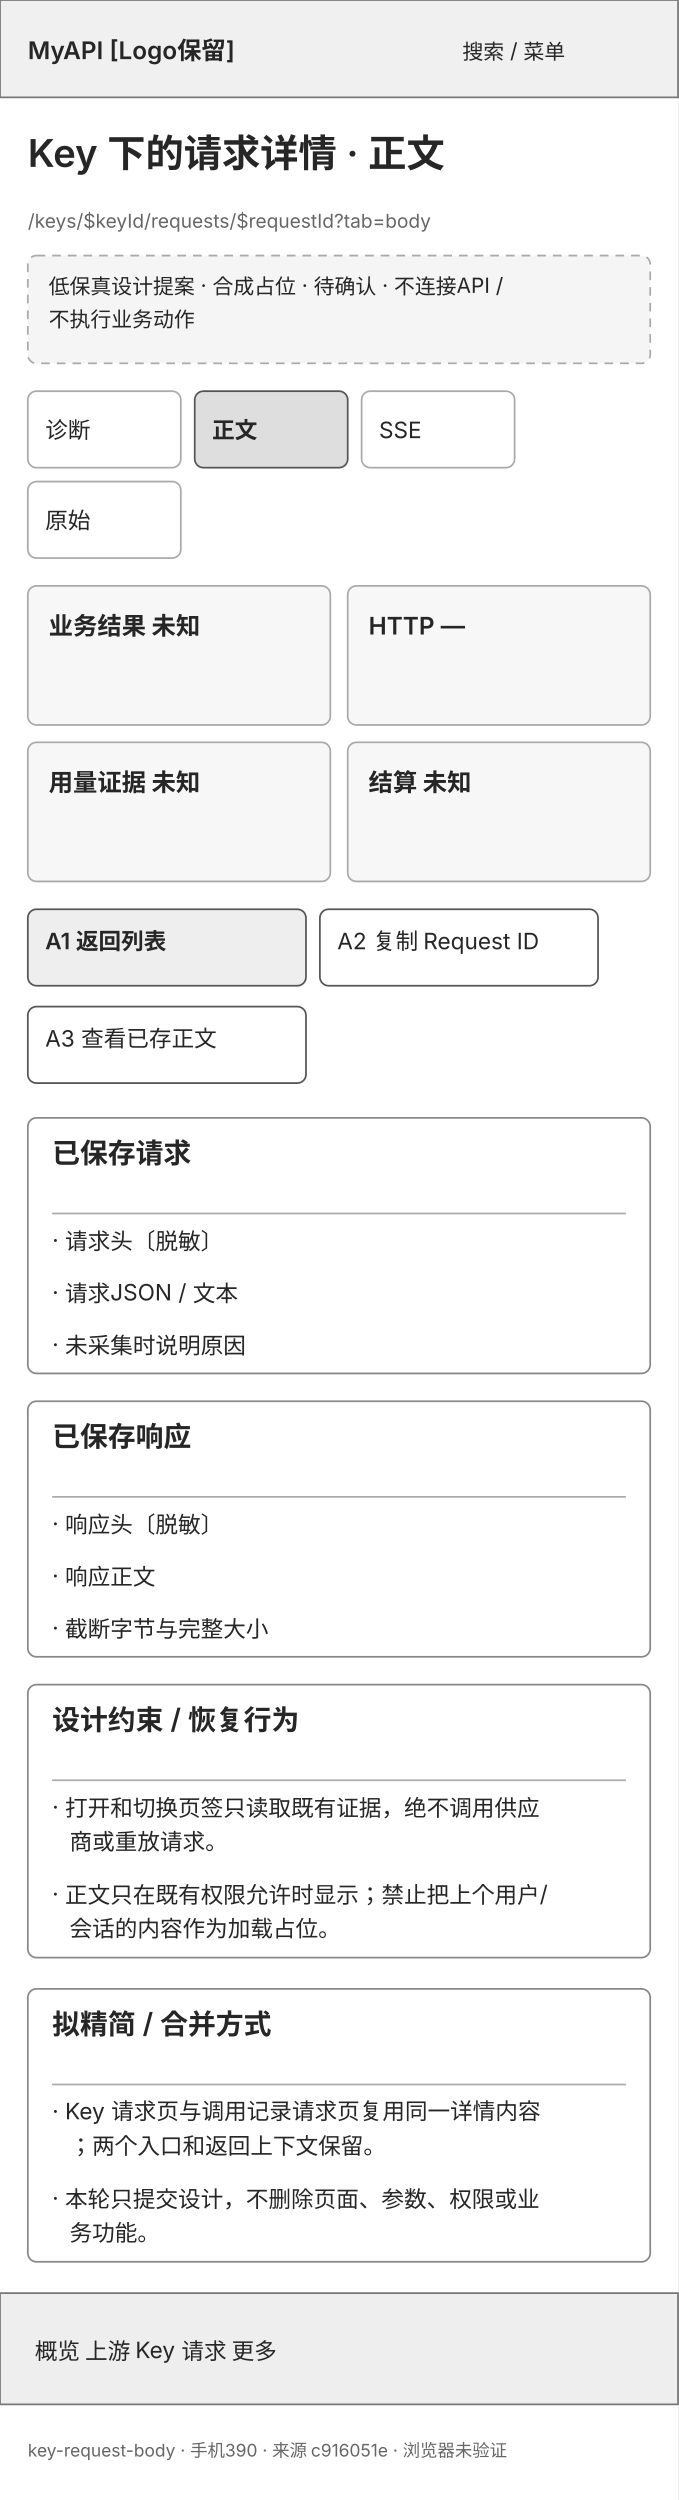
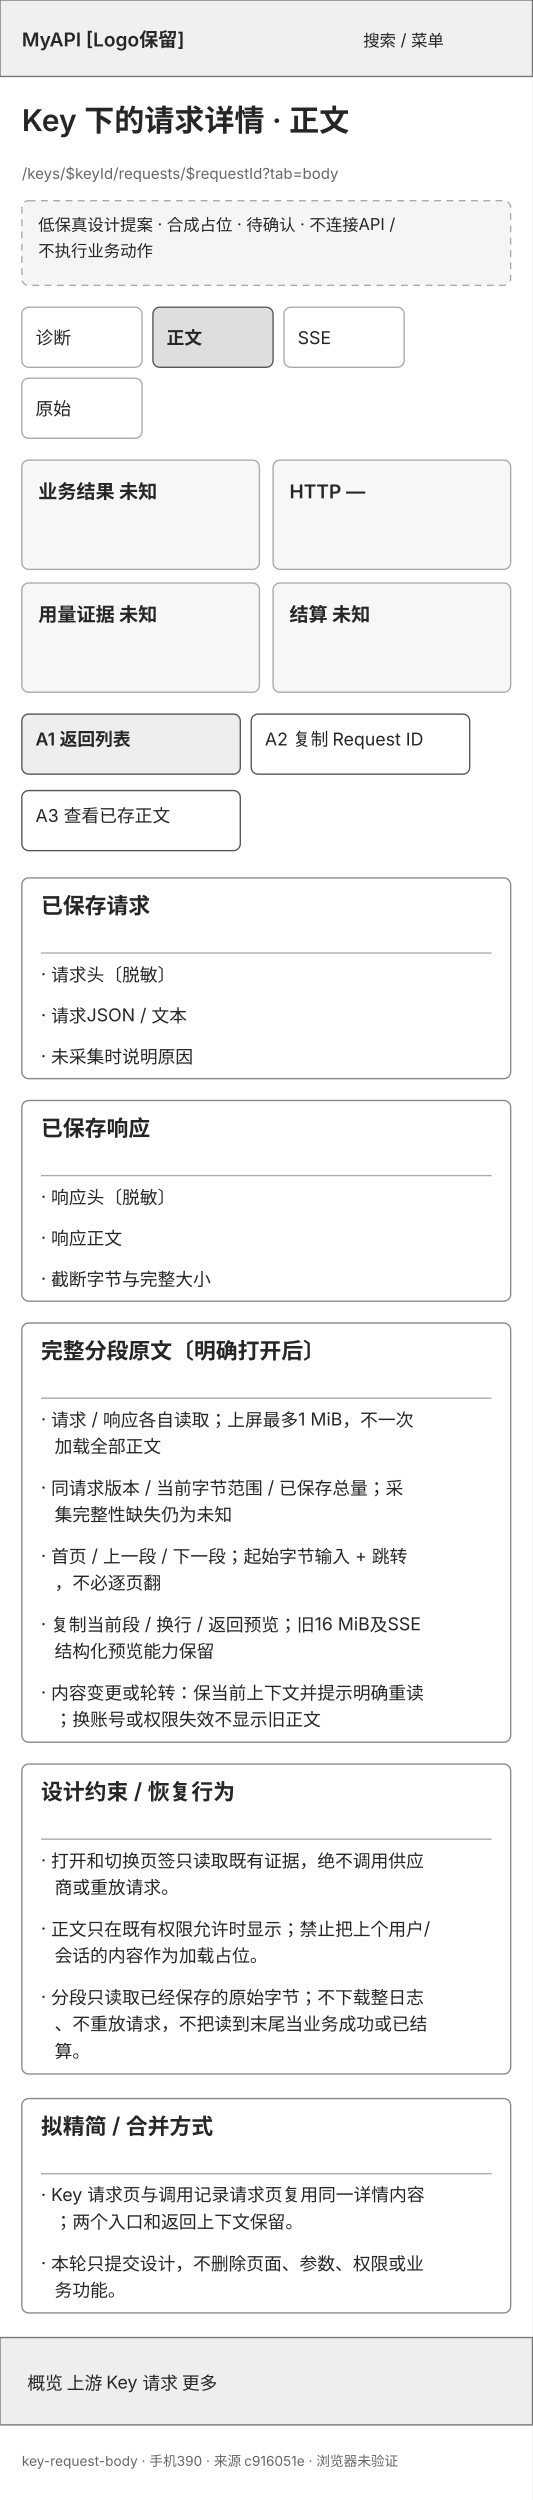
- <svg xmlns="http://www.w3.org/2000/svg" width="390" height="1438" viewBox="0 0 390 1438" role="img" aria-labelledby="title desc">
+ <svg xmlns="http://www.w3.org/2000/svg" width="390" height="1831" viewBox="0 0 390 1831" role="img" aria-labelledby="title desc">
  <rect width="100%" height="100%" fill="#ffffff" />
  <g font-family="system-ui, -apple-system, BlinkMacSystemFont, sans-serif">
    <rect x="0" y="0" width="390" height="56" rx="0" fill="#f0f0f0" stroke="#777777" />
    <text x="16" y="34" font-size="14" font-weight="600" fill="#262626">MyAPI  [Logo保留]</text>
    <text x="266" y="34" font-size="12" font-weight="normal" fill="#262626">搜索  /  菜单</text>
    <text x="16" y="96" font-size="22" font-weight="600" fill="#262626">Key 下的请求详情 · 正文</text>
    <text x="16" y="131" font-size="11" font-weight="normal" fill="#666666">/keys/$keyId/requests/$requestId?tab=body</text>
    <rect x="16" y="147" width="358" height="62" rx="5" fill="#f5f5f5" stroke="#aaaaaa" stroke-dasharray="5 4" />
    <text x="28" y="169" font-size="12" font-weight="normal" fill="#262626">低保真设计提案 · 合成占位 · 待确认 · 不连接API / </text>
    <text x="28" y="188" font-size="12" font-weight="normal" fill="#262626">不执行业务动作</text>
    <rect x="16" y="225" width="88" height="44" rx="5" fill="#ffffff" stroke="#aaaaaa" />
    <text x="26" y="252" font-size="13" font-weight="normal" fill="#262626">诊断</text>
    <rect x="112" y="225" width="88" height="44" rx="5" fill="#dedede" stroke="#555555" />
    <text x="122" y="252" font-size="13" font-weight="600" fill="#262626">正文</text>
    <rect x="208" y="225" width="88" height="44" rx="5" fill="#ffffff" stroke="#aaaaaa" />
    <text x="218" y="252" font-size="13" font-weight="normal" fill="#262626">SSE</text>
    <rect x="16" y="277" width="88" height="44" rx="5" fill="#ffffff" stroke="#aaaaaa" />
    <text x="26" y="304" font-size="13" font-weight="normal" fill="#262626">原始</text>
    <rect x="16.0" y="337" width="174.0" height="80" rx="5" fill="#f7f7f7" stroke="#aaaaaa" />
    <text x="28.0" y="365" font-size="14" font-weight="600" fill="#262626">业务结果 未知</text>
    <rect x="200.0" y="337" width="174.0" height="80" rx="5" fill="#f7f7f7" stroke="#aaaaaa" />
    <text x="212.0" y="365" font-size="14" font-weight="600" fill="#262626">HTTP —</text>
    <rect x="16.0" y="427" width="174.0" height="80" rx="5" fill="#f7f7f7" stroke="#aaaaaa" />
    <text x="28.0" y="455" font-size="14" font-weight="600" fill="#262626">用量证据 未知</text>
    <rect x="200.0" y="427" width="174.0" height="80" rx="5" fill="#f7f7f7" stroke="#aaaaaa" />
    <text x="212.0" y="455" font-size="14" font-weight="600" fill="#262626">结算 未知</text>
    <rect x="16" y="523" width="160" height="44" rx="5" fill="#eeeeee" stroke="#555555" />
    <text x="26" y="546" font-size="13" font-weight="600" fill="#262626">A1 返回列表</text>
    <rect x="184" y="523" width="160" height="44" rx="5" fill="#ffffff" stroke="#555555" />
    <text x="194" y="546" font-size="13" font-weight="normal" fill="#262626">A2 复制 Request ID</text>
    <rect x="16" y="579" width="160" height="44" rx="5" fill="#ffffff" stroke="#555555" />
    <text x="26" y="602" font-size="13" font-weight="normal" fill="#262626">A3 查看已存正文</text>
    <rect x="16.0" y="643" width="358.0" height="147" rx="5" fill="#ffffff" stroke="#888888" />
    <text x="30.0" y="669" font-size="16" font-weight="600" fill="#262626">已保存请求</text>
    <line x1="30.0" y1="698" x2="360.0" y2="698" stroke="#aaaaaa" />
    <text x="30.0" y="718" font-size="13" font-weight="normal" fill="#262626">· 请求头〔脱敏〕</text>
    <text x="30.0" y="748" font-size="13" font-weight="normal" fill="#262626">· 请求JSON / 文本</text>
    <text x="30.0" y="778" font-size="13" font-weight="normal" fill="#262626">· 未采集时说明原因</text>
    <rect x="16.0" y="806" width="358.0" height="147" rx="5" fill="#ffffff" stroke="#888888" />
    <text x="30.0" y="832" font-size="16" font-weight="600" fill="#262626">已保存响应</text>
    <line x1="30.0" y1="861" x2="360.0" y2="861" stroke="#aaaaaa" />
    <text x="30.0" y="881" font-size="13" font-weight="normal" fill="#262626">· 响应头〔脱敏〕</text>
    <text x="30.0" y="911" font-size="13" font-weight="normal" fill="#262626">· 响应正文</text>
    <text x="30.0" y="941" font-size="13" font-weight="normal" fill="#262626">· 截断字节与完整大小</text>
-     <rect x="16" y="969" width="358" height="157" rx="5" fill="#ffffff" stroke="#888888" />
-     <text x="30" y="995" font-size="16" font-weight="600" fill="#262626">设计约束 / 恢复行为</text>
-     <line x1="30" y1="1024" x2="360" y2="1024" stroke="#aaaaaa" />
-     <text x="30" y="1044" font-size="13" font-weight="normal" fill="#262626">· 打开和切换页签只读取既有证据，绝不调用供应</text>
-     <text x="40" y="1064" font-size="13" font-weight="normal" fill="#262626">商或重放请求。</text>
-     <text x="30" y="1094" font-size="13" font-weight="normal" fill="#262626">· 正文只在既有权限允许时显示；禁止把上个用户/</text>
-     <text x="40" y="1114" font-size="13" font-weight="normal" fill="#262626">会话的内容作为加载占位。</text>
-     <rect x="16" y="1144" width="358" height="157" rx="5" fill="#ffffff" stroke="#888888" />
-     <text x="30" y="1170" font-size="16" font-weight="600" fill="#262626">拟精简 / 合并方式</text>
-     <line x1="30" y1="1199" x2="360" y2="1199" stroke="#aaaaaa" />
-     <text x="30" y="1219" font-size="13" font-weight="normal" fill="#262626">· Key 请求页与调用记录请求页复用同一详情内容</text>
-     <text x="40" y="1239" font-size="13" font-weight="normal" fill="#262626">；两个入口和返回上下文保留。</text>
-     <text x="30" y="1269" font-size="13" font-weight="normal" fill="#262626">· 本轮只提交设计，不删除页面、参数、权限或业</text>
-     <text x="40" y="1289" font-size="13" font-weight="normal" fill="#262626">务功能。</text>
-     <rect x="0" y="1319" width="390" height="64" rx="0" fill="#eeeeee" stroke="#777777" />
-     <text x="20" y="1357" font-size="13" font-weight="normal" fill="#262626">概览      上游      Key      请求      更多</text>
-     <text x="16" y="1413" font-size="10" font-weight="normal" fill="#666666">key-request-body · 手机390 · 来源 c916051e · 浏览器未验证</text>
+     <rect x="16.0" y="969" width="358.0" height="307" rx="5" fill="#ffffff" stroke="#888888" />
+     <text x="30.0" y="995" font-size="16" font-weight="600" fill="#262626">完整分段原文〔明确打开后〕</text>
+     <line x1="30.0" y1="1024" x2="360.0" y2="1024" stroke="#aaaaaa" />
+     <text x="30.0" y="1044" font-size="13" font-weight="normal" fill="#262626">· 请求 / 响应各自读取；上屏最多1 MiB，不一次</text>
+     <text x="40.0" y="1064" font-size="13" font-weight="normal" fill="#262626">加载全部正文</text>
+     <text x="30.0" y="1094" font-size="13" font-weight="normal" fill="#262626">· 同请求版本 / 当前字节范围 / 已保存总量；采</text>
+     <text x="40.0" y="1114" font-size="13" font-weight="normal" fill="#262626">集完整性缺失仍为未知</text>
+     <text x="30.0" y="1144" font-size="13" font-weight="normal" fill="#262626">· 首页 / 上一段 / 下一段；起始字节输入 + 跳转</text>
+     <text x="40.0" y="1164" font-size="13" font-weight="normal" fill="#262626">，不必逐页翻</text>
+     <text x="30.0" y="1194" font-size="13" font-weight="normal" fill="#262626">· 复制当前段 / 换行 / 返回预览；旧16 MiB及SSE</text>
+     <text x="40.0" y="1214" font-size="13" font-weight="normal" fill="#262626">结构化预览能力保留</text>
+     <text x="30.0" y="1244" font-size="13" font-weight="normal" fill="#262626">· 内容变更或轮转：保当前上下文并提示明确重读</text>
+     <text x="40.0" y="1264" font-size="13" font-weight="normal" fill="#262626">；换账号或权限失效不显示旧正文</text>
+     <rect x="16" y="1292" width="358" height="227" rx="5" fill="#ffffff" stroke="#888888" />
+     <text x="30" y="1318" font-size="16" font-weight="600" fill="#262626">设计约束 / 恢复行为</text>
+     <line x1="30" y1="1347" x2="360" y2="1347" stroke="#aaaaaa" />
+     <text x="30" y="1367" font-size="13" font-weight="normal" fill="#262626">· 打开和切换页签只读取既有证据，绝不调用供应</text>
+     <text x="40" y="1387" font-size="13" font-weight="normal" fill="#262626">商或重放请求。</text>
+     <text x="30" y="1417" font-size="13" font-weight="normal" fill="#262626">· 正文只在既有权限允许时显示；禁止把上个用户/</text>
+     <text x="40" y="1437" font-size="13" font-weight="normal" fill="#262626">会话的内容作为加载占位。</text>
+     <text x="30" y="1467" font-size="13" font-weight="normal" fill="#262626">· 分段只读取已经保存的原始字节；不下载整日志</text>
+     <text x="40" y="1487" font-size="13" font-weight="normal" fill="#262626">、不重放请求，不把读到末尾当业务成功或已结</text>
+     <text x="40" y="1507" font-size="13" font-weight="normal" fill="#262626">算。</text>
+     <rect x="16" y="1537" width="358" height="157" rx="5" fill="#ffffff" stroke="#888888" />
+     <text x="30" y="1563" font-size="16" font-weight="600" fill="#262626">拟精简 / 合并方式</text>
+     <line x1="30" y1="1592" x2="360" y2="1592" stroke="#aaaaaa" />
+     <text x="30" y="1612" font-size="13" font-weight="normal" fill="#262626">· Key 请求页与调用记录请求页复用同一详情内容</text>
+     <text x="40" y="1632" font-size="13" font-weight="normal" fill="#262626">；两个入口和返回上下文保留。</text>
+     <text x="30" y="1662" font-size="13" font-weight="normal" fill="#262626">· 本轮只提交设计，不删除页面、参数、权限或业</text>
+     <text x="40" y="1682" font-size="13" font-weight="normal" fill="#262626">务功能。</text>
+     <rect x="0" y="1712" width="390" height="64" rx="0" fill="#eeeeee" stroke="#777777" />
+     <text x="20" y="1750" font-size="13" font-weight="normal" fill="#262626">概览      上游      Key      请求      更多</text>
+     <text x="16" y="1806" font-size="10" font-weight="normal" fill="#666666">key-request-body · 手机390 · 来源 c916051e · 浏览器未验证</text>
  </g>
</svg>
